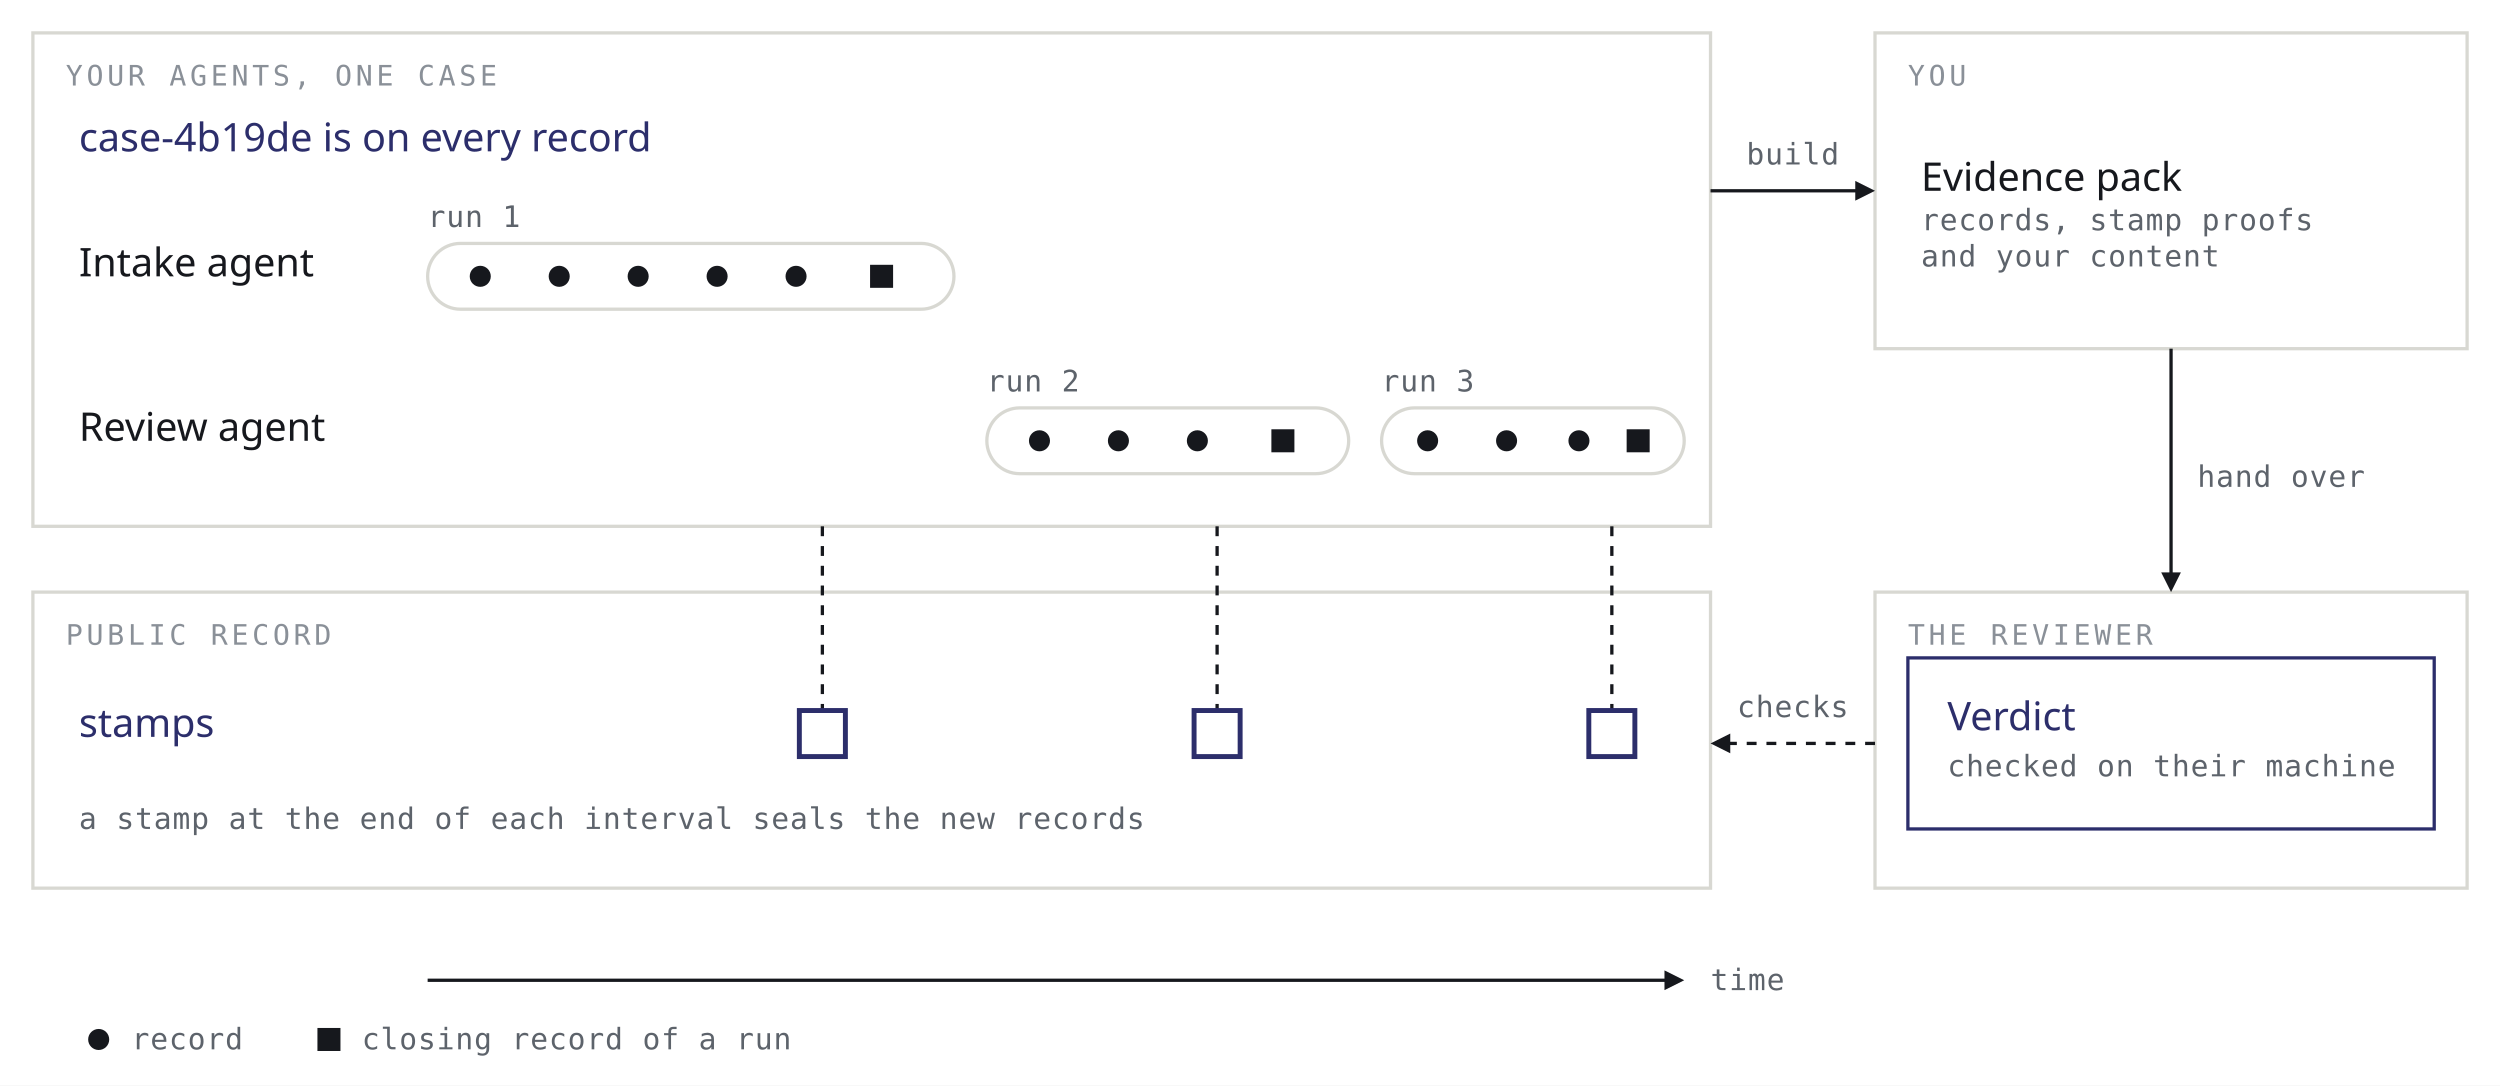
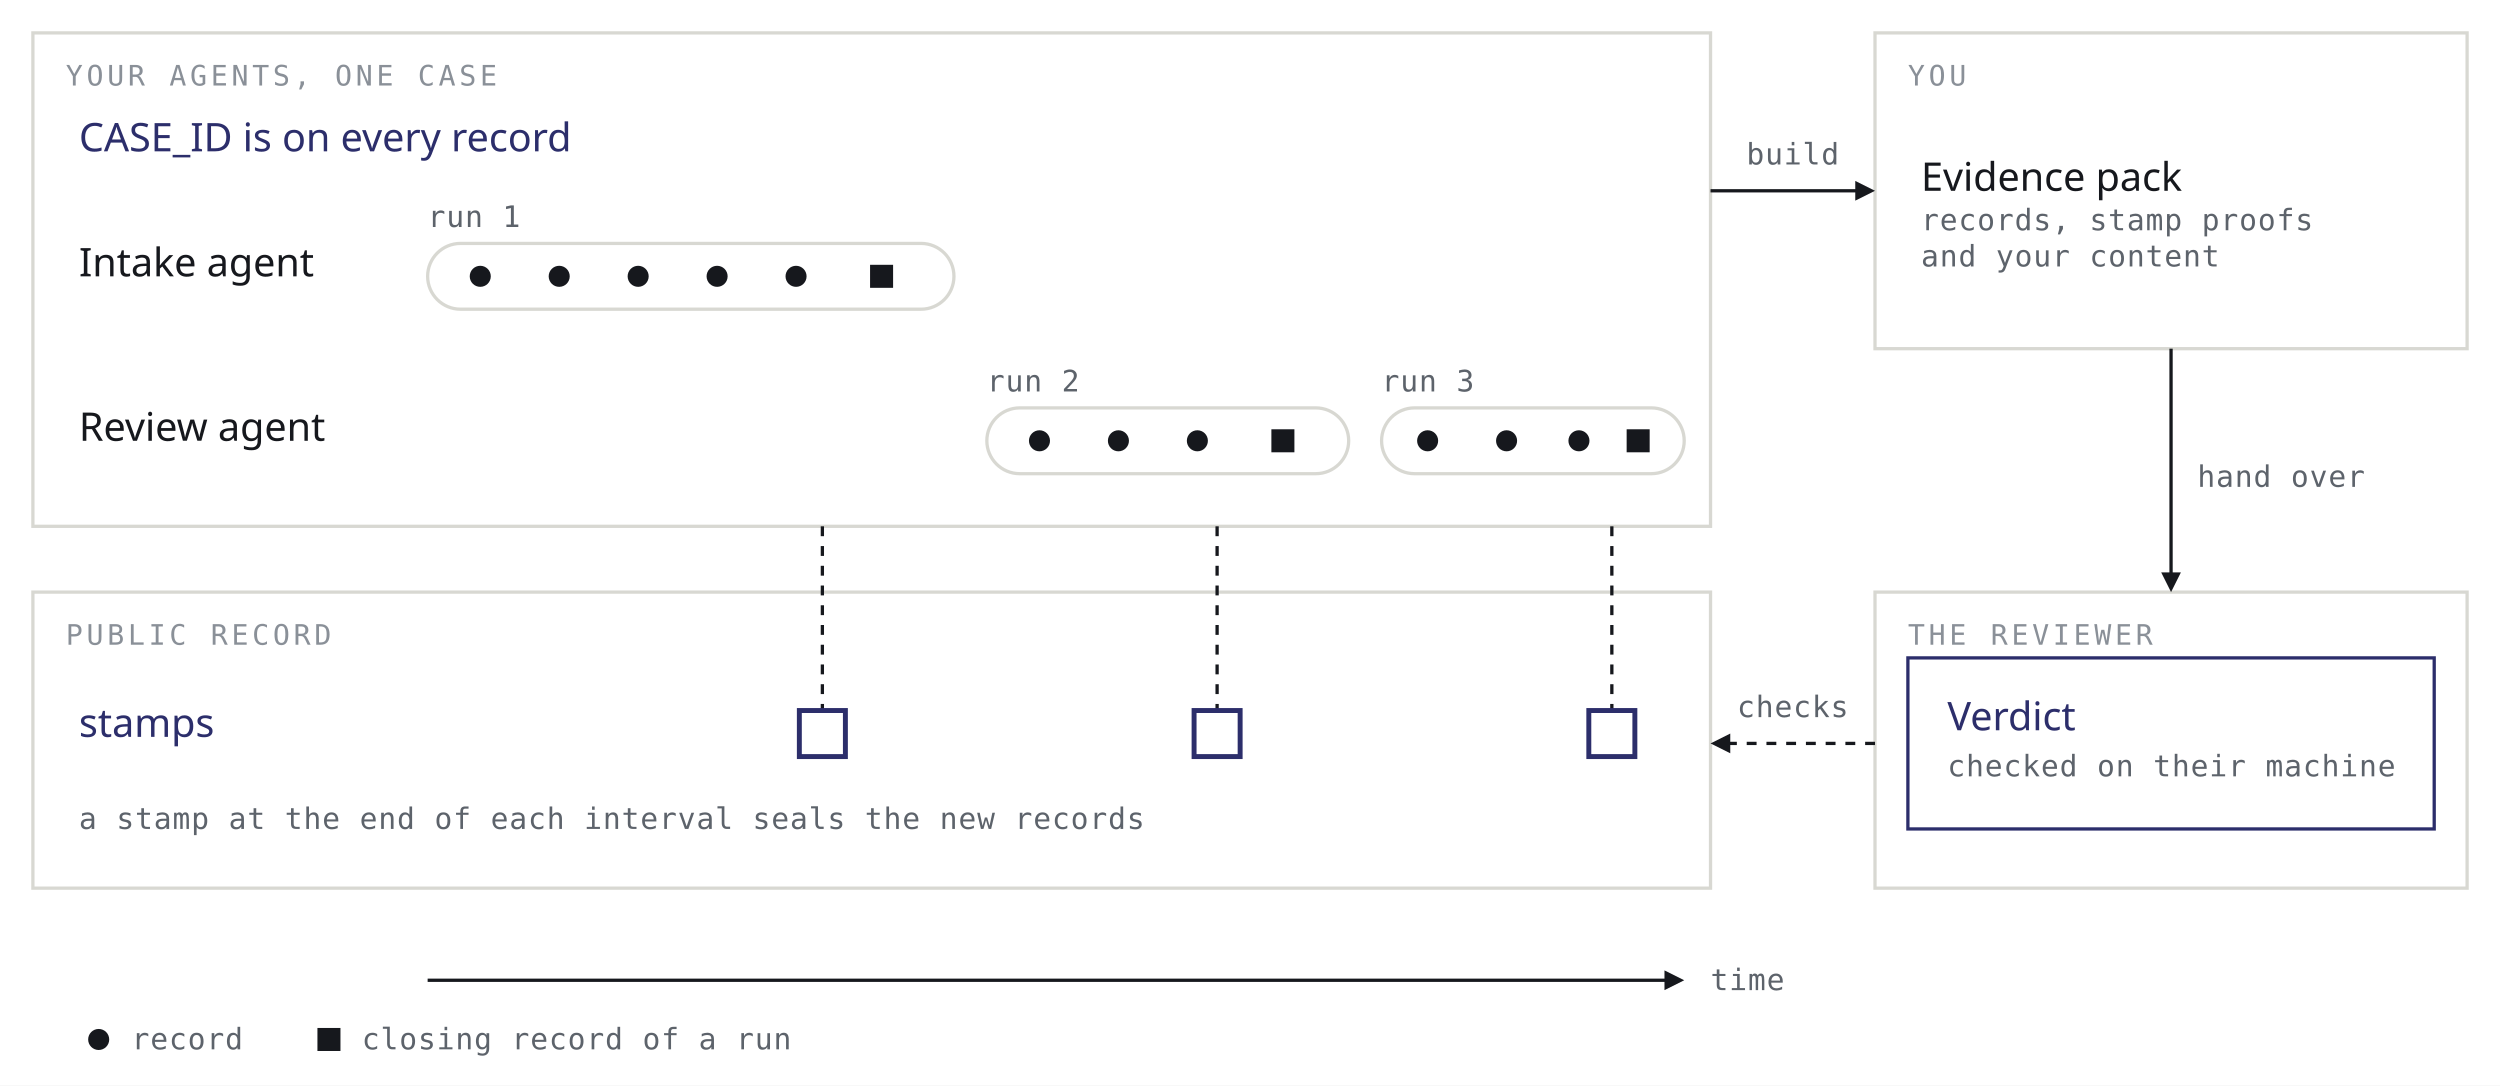
<svg xmlns="http://www.w3.org/2000/svg" viewBox="0 0 760 330" role="img" aria-label="The life of one case. Two agents work on one case over time. Every record in their three runs carries the case ID. A run ends with a closing record. At the end of each interval, Sanning seals the new records into a stamp on the public record. You build one evidence pack for the case, from the records and your own content. The reviewer checks the pack on their own machine, checks the stamps on the public record, and reads the verdict.">
  <style>
  .lbl  { font-family:"Geist",sans-serif; font-size:12px; font-weight:500; fill:#16181D; }
  .sub  { font-family:"Geist Mono",monospace; font-size:9px; letter-spacing:.03em; fill:#5D636B; }
  .zone { font-family:"Geist Mono",monospace; font-size:8.6px; letter-spacing:.13em; fill:#8A9098; }
  .step { font-family:"Geist Mono",monospace; font-size:9px; letter-spacing:.07em; fill:#2C2E6B; }
  .acc  { font-family:"Geist",sans-serif; font-size:12px; font-weight:500; fill:#2C2E6B; }
</style>
  <rect x="0" y="0" width="760" height="330" fill="#FFFFFF" />
  <rect x="10" y="10" width="510" height="150" fill="none" stroke="#D8D8D2" stroke-width="1" />
  <text class="zone" x="20" y="26" text-anchor="start">YOUR AGENTS, ONE CASE</text>
-   <text class="acc" x="24" y="46" text-anchor="start">case-4b19de is on every record</text>
+   <text class="acc" x="24" y="46" text-anchor="start">CASE_ID is on every record</text>
  <text class="lbl" x="24" y="84" text-anchor="start">Intake agent</text>
  <text class="lbl" x="24" y="134" text-anchor="start">Review agent</text>
  <text class="sub" x="130" y="69" text-anchor="start">run 1</text>
  <rect x="130" y="74" width="160" height="20" rx="10" fill="none" stroke="#D8D8D2" stroke-width="1" />
  <circle cx="146" cy="84" r="3.2" fill="#16181D" />
  <circle cx="170" cy="84" r="3.2" fill="#16181D" />
  <circle cx="194" cy="84" r="3.2" fill="#16181D" />
  <circle cx="218" cy="84" r="3.2" fill="#16181D" />
  <circle cx="242" cy="84" r="3.2" fill="#16181D" />
  <rect x="264.5" y="80.5" width="7" height="7" fill="#16181D" />
  <text class="sub" x="300" y="119" text-anchor="start">run 2</text>
  <rect x="300" y="124" width="110" height="20" rx="10" fill="none" stroke="#D8D8D2" stroke-width="1" />
  <circle cx="316" cy="134" r="3.2" fill="#16181D" />
  <circle cx="340" cy="134" r="3.2" fill="#16181D" />
  <circle cx="364" cy="134" r="3.2" fill="#16181D" />
  <rect x="386.5" y="130.5" width="7" height="7" fill="#16181D" />
  <text class="sub" x="420" y="119" text-anchor="start">run 3</text>
  <rect x="420" y="124" width="92" height="20" rx="10" fill="none" stroke="#D8D8D2" stroke-width="1" />
  <circle cx="434" cy="134" r="3.2" fill="#16181D" />
  <circle cx="458" cy="134" r="3.2" fill="#16181D" />
  <circle cx="480" cy="134" r="3.2" fill="#16181D" />
  <rect x="494.5" y="130.5" width="7" height="7" fill="#16181D" />
  <rect x="10" y="180" width="510" height="90" fill="none" stroke="#D8D8D2" stroke-width="1" />
  <text class="zone" x="20" y="196" text-anchor="start">PUBLIC RECORD</text>
  <line fill="none" x1="250" y1="160" x2="250" y2="216" stroke="#16181D" stroke-width="1" stroke-dasharray="3 3" />
  <rect x="243" y="216" width="14" height="14" fill="none" stroke="#2C2E6B" stroke-width="1.5" />
  <line fill="none" x1="370" y1="160" x2="370" y2="216" stroke="#16181D" stroke-width="1" stroke-dasharray="3 3" />
  <rect x="363" y="216" width="14" height="14" fill="none" stroke="#2C2E6B" stroke-width="1.5" />
  <line fill="none" x1="490" y1="160" x2="490" y2="216" stroke="#16181D" stroke-width="1" stroke-dasharray="3 3" />
  <rect x="483" y="216" width="14" height="14" fill="none" stroke="#2C2E6B" stroke-width="1.5" />
  <text class="acc" x="24" y="224" text-anchor="start">stamps</text>
  <text class="sub" x="24" y="252" text-anchor="start">a stamp at the end of each interval seals the new records</text>
  <polyline points="130,298 507.0,298.0" fill="none" stroke="#16181D" stroke-width="1" />
  <polygon points="512,298 506.0,301.0 506.0,295.0" fill="#16181D" />
  <text class="sub" x="520" y="301" text-anchor="start">time</text>
  <circle cx="30" cy="316" r="3.2" fill="#16181D" />
  <text class="sub" x="40" y="319" text-anchor="start">record</text>
  <rect x="96.5" y="312.5" width="7" height="7" fill="#16181D" />
  <text class="sub" x="110" y="319" text-anchor="start">closing record of a run</text>
  <rect x="570" y="10" width="180" height="96" fill="none" stroke="#D8D8D2" stroke-width="1" />
  <text class="zone" x="580" y="26" text-anchor="start">YOU</text>
  <text class="lbl" x="584" y="58" text-anchor="start">Evidence pack</text>
  <text class="sub" x="584" y="70" text-anchor="start">records, stamp proofs</text>
  <text class="sub" x="584" y="81" text-anchor="start">and your content</text>
  <polyline points="520,58 565.0,58.0" fill="none" stroke="#16181D" stroke-width="1" />
  <polygon points="570,58 564.0,61.0 564.0,55.0" fill="#16181D" />
  <text class="sub" x="545" y="50" text-anchor="middle">build</text>
  <rect x="570" y="180" width="180" height="90" fill="none" stroke="#D8D8D2" stroke-width="1" />
  <text class="zone" x="580" y="196" text-anchor="start">THE REVIEWER</text>
  <rect x="580" y="200" width="160" height="52" fill="none" stroke="#2C2E6B" stroke-width="1" />
  <text class="acc" x="592" y="222" text-anchor="start">Verdict</text>
  <text class="sub" x="592" y="236" text-anchor="start">checked on their machine</text>
  <polyline points="660,106 660.0,175.0" fill="none" stroke="#16181D" stroke-width="1" />
  <polygon points="660,180 657.0,174.0 663.0,174.0" fill="#16181D" />
  <text class="sub" x="668" y="148" text-anchor="start">hand over</text>
  <polyline points="570,226 525.0,226.0" fill="none" stroke="#16181D" stroke-width="1" stroke-dasharray="3 3" />
  <polygon points="520,226 526.0,223.0 526.0,229.0" fill="#16181D" />
  <text class="sub" x="545" y="218" text-anchor="middle">checks</text>
</svg>
